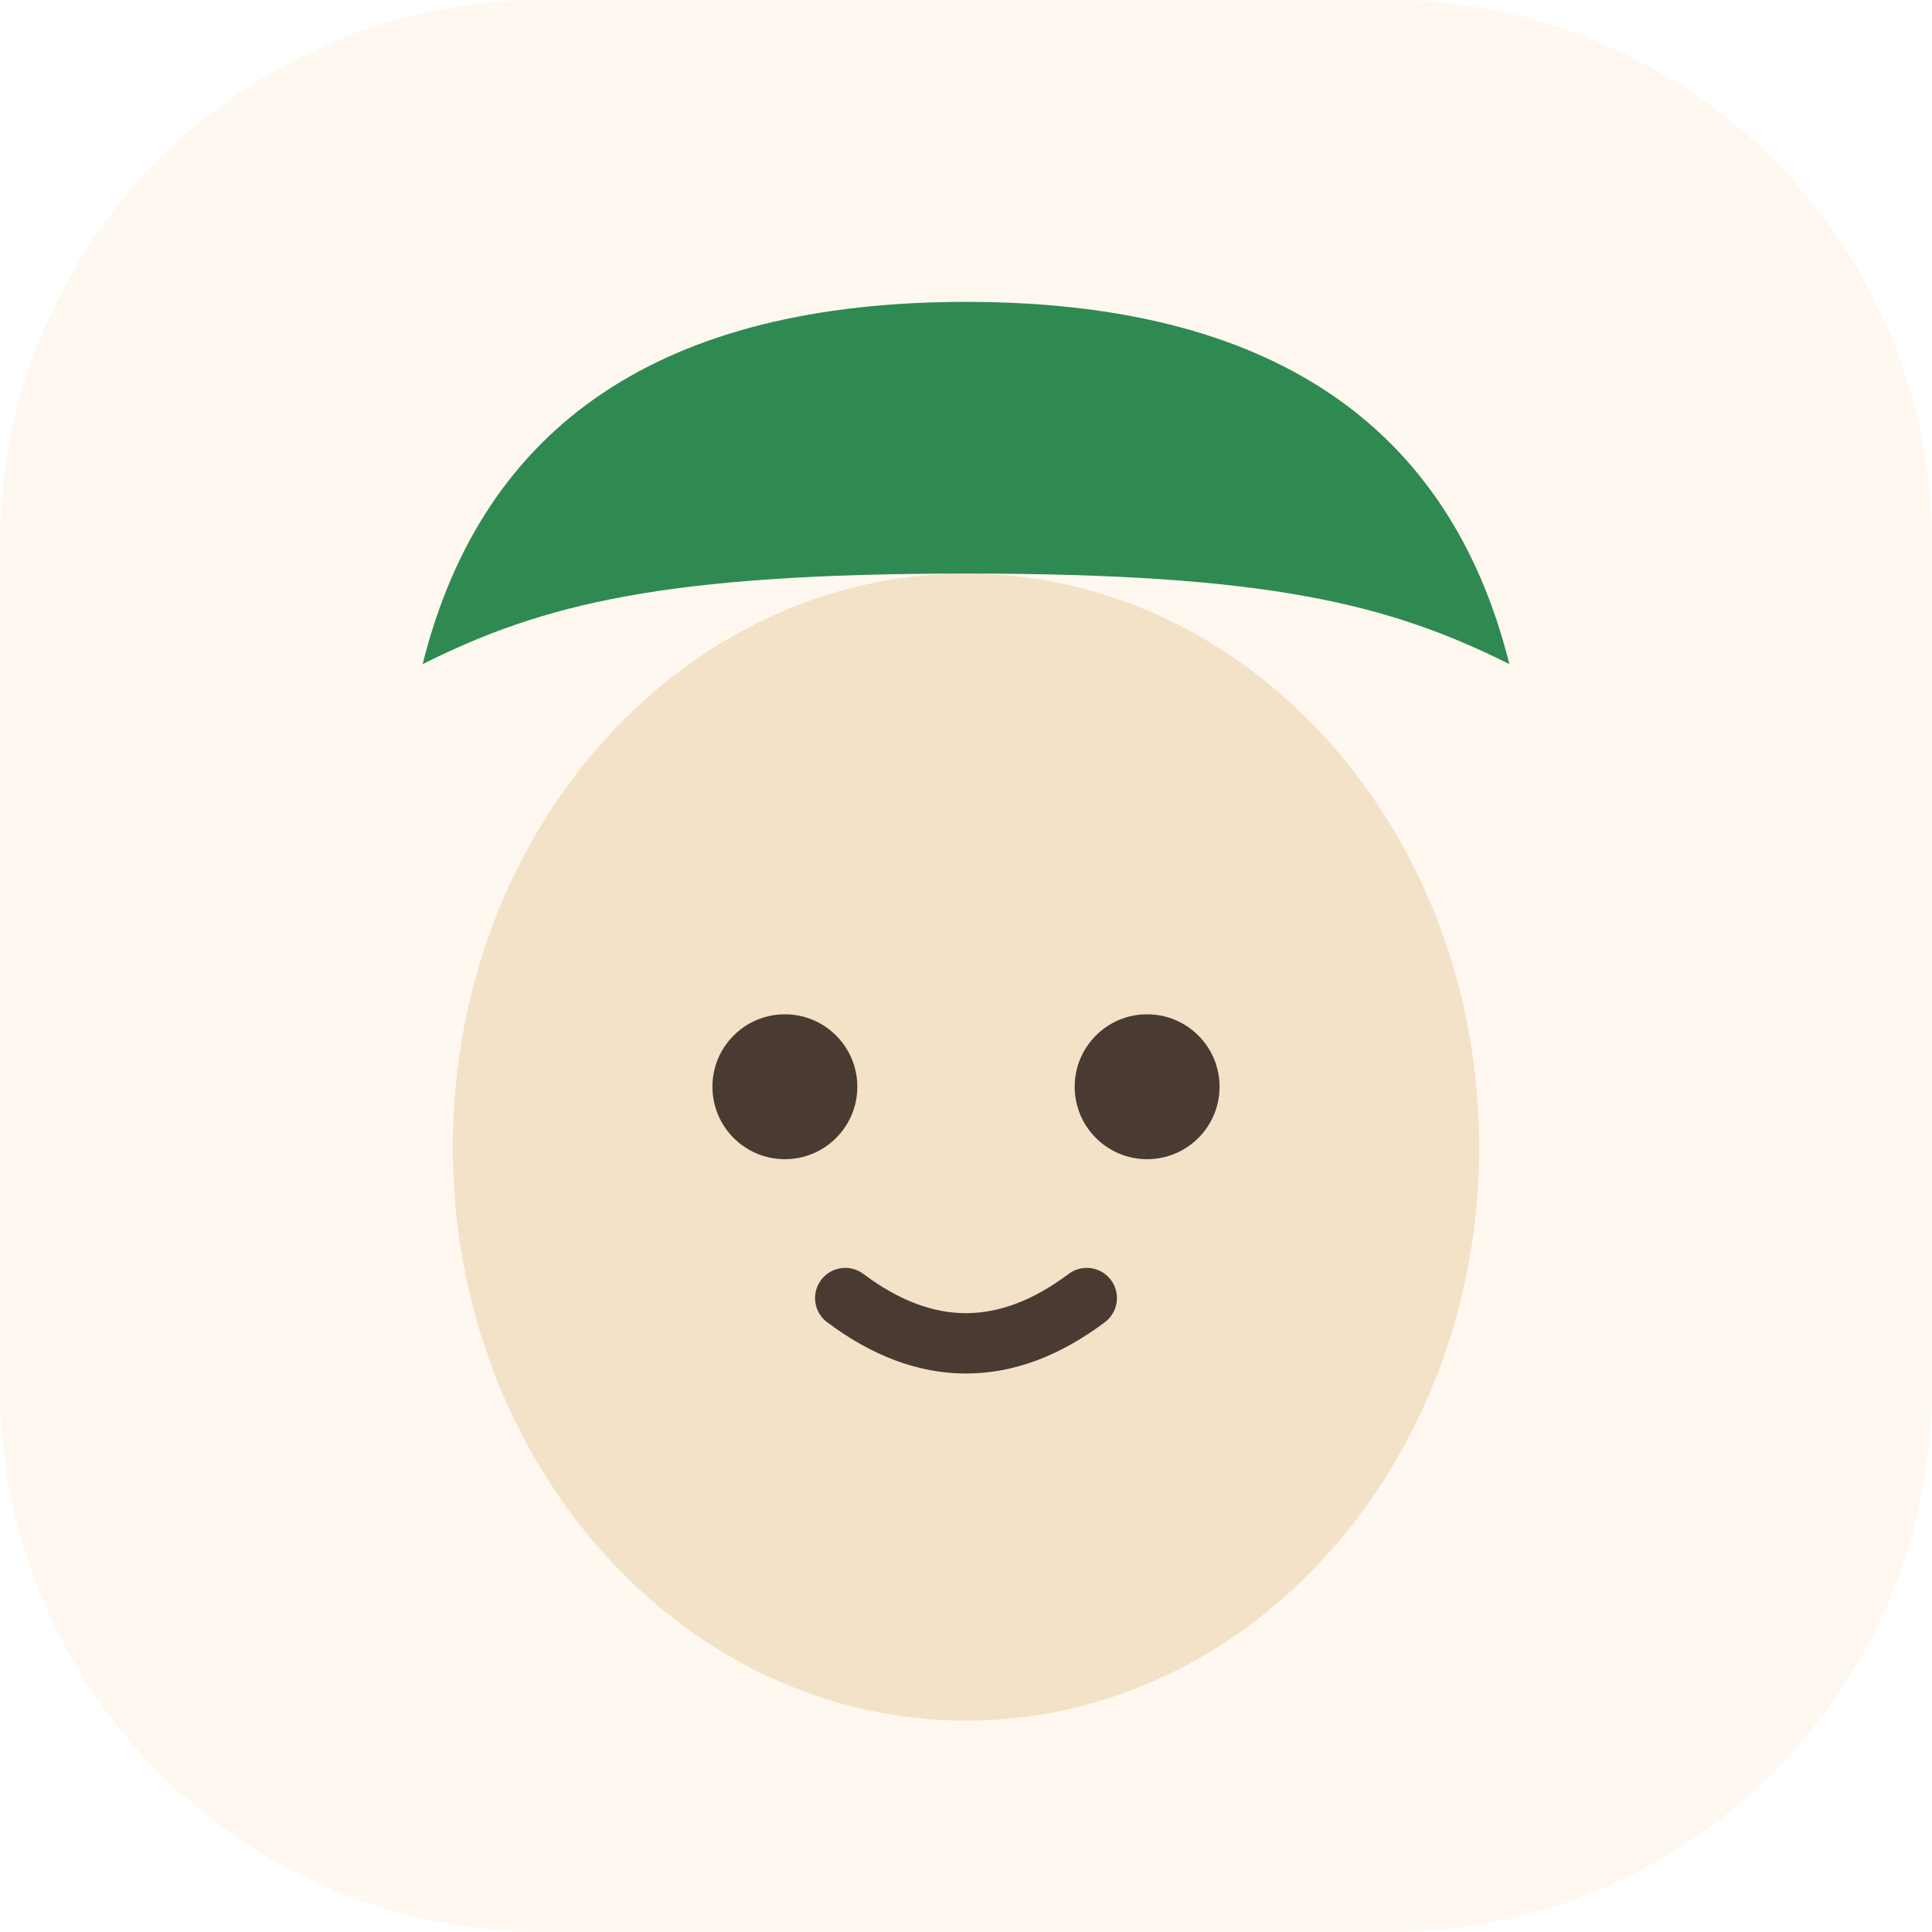
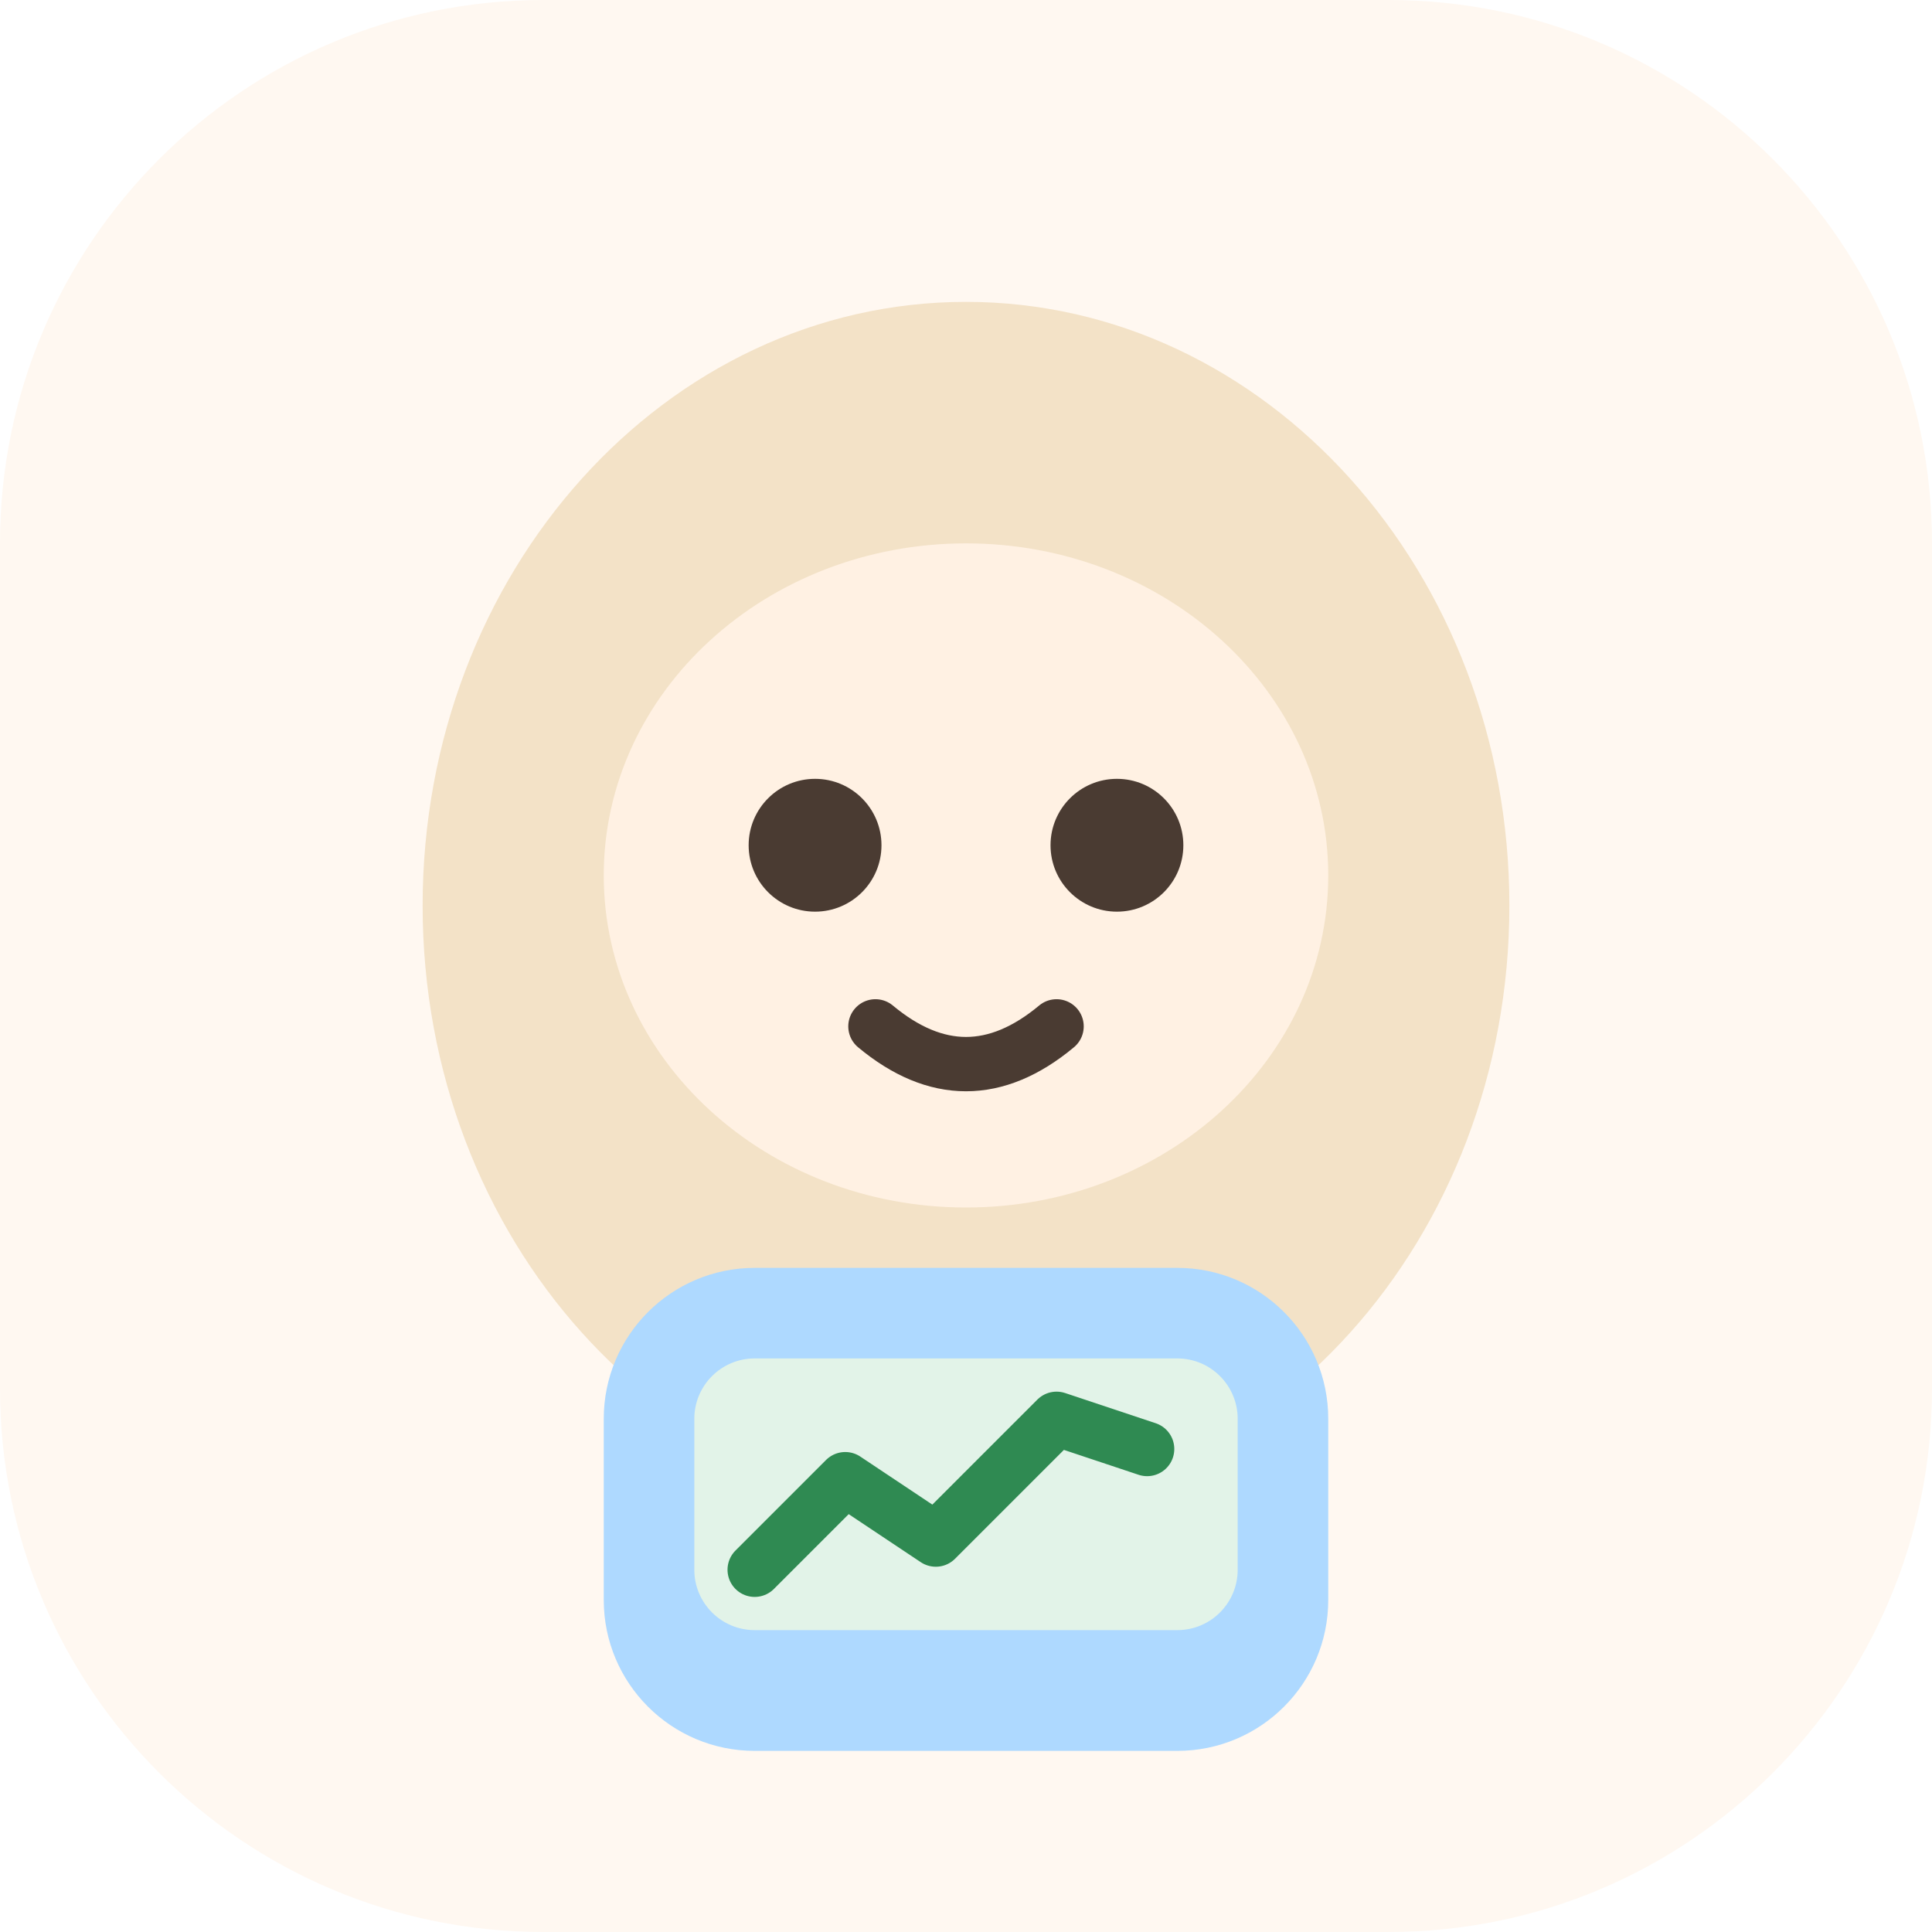
<svg xmlns="http://www.w3.org/2000/svg" viewBox="0 0 64 64">
  <rect width="64" height="64" rx="18" fill="#fff8f1" />
-   <ellipse cx="32" cy="38" rx="17" ry="19" fill="#f3e2c7" />
-   <path d="M14 22c2-8 8-12 18-12s16 4 18 12c-4-2-8-3-18-3s-14 1-18 3z" fill="#2f8a52" />
-   <circle cx="26" cy="36" r="2.4" fill="#4a3b32" />
-   <circle cx="38" cy="36" r="2.4" fill="#4a3b32" />
-   <path d="M28 43q4 3 8 0" stroke="#4a3b32" stroke-width="2" stroke-linecap="round" fill="none" />
+   <ellipse cx="32" cy="30" rx="18" ry="20" fill="#f3e2c7" />
+   <ellipse cx="32" cy="29" rx="12" ry="11" fill="#fff1e3" />
+   <circle cx="27" cy="28" r="2.2" fill="#4a3b32" />
+   <circle cx="37" cy="28" r="2.2" fill="#4a3b32" />
+   <path d="M29 34q3 2.5 6 0" stroke="#4a3b32" stroke-width="1.8" stroke-linecap="round" fill="none" />
+   <rect x="20" y="42" width="24" height="16" rx="5" fill="#aed9ff" />
+   <rect x="23" y="45" width="18" height="9" rx="2" fill="#e2f3e8" />
+   <path d="M25 52l3-3 3 2 4-4 3 1" stroke="#2f8a52" stroke-width="1.8" fill="none" stroke-linecap="round" stroke-linejoin="round" />
</svg>
